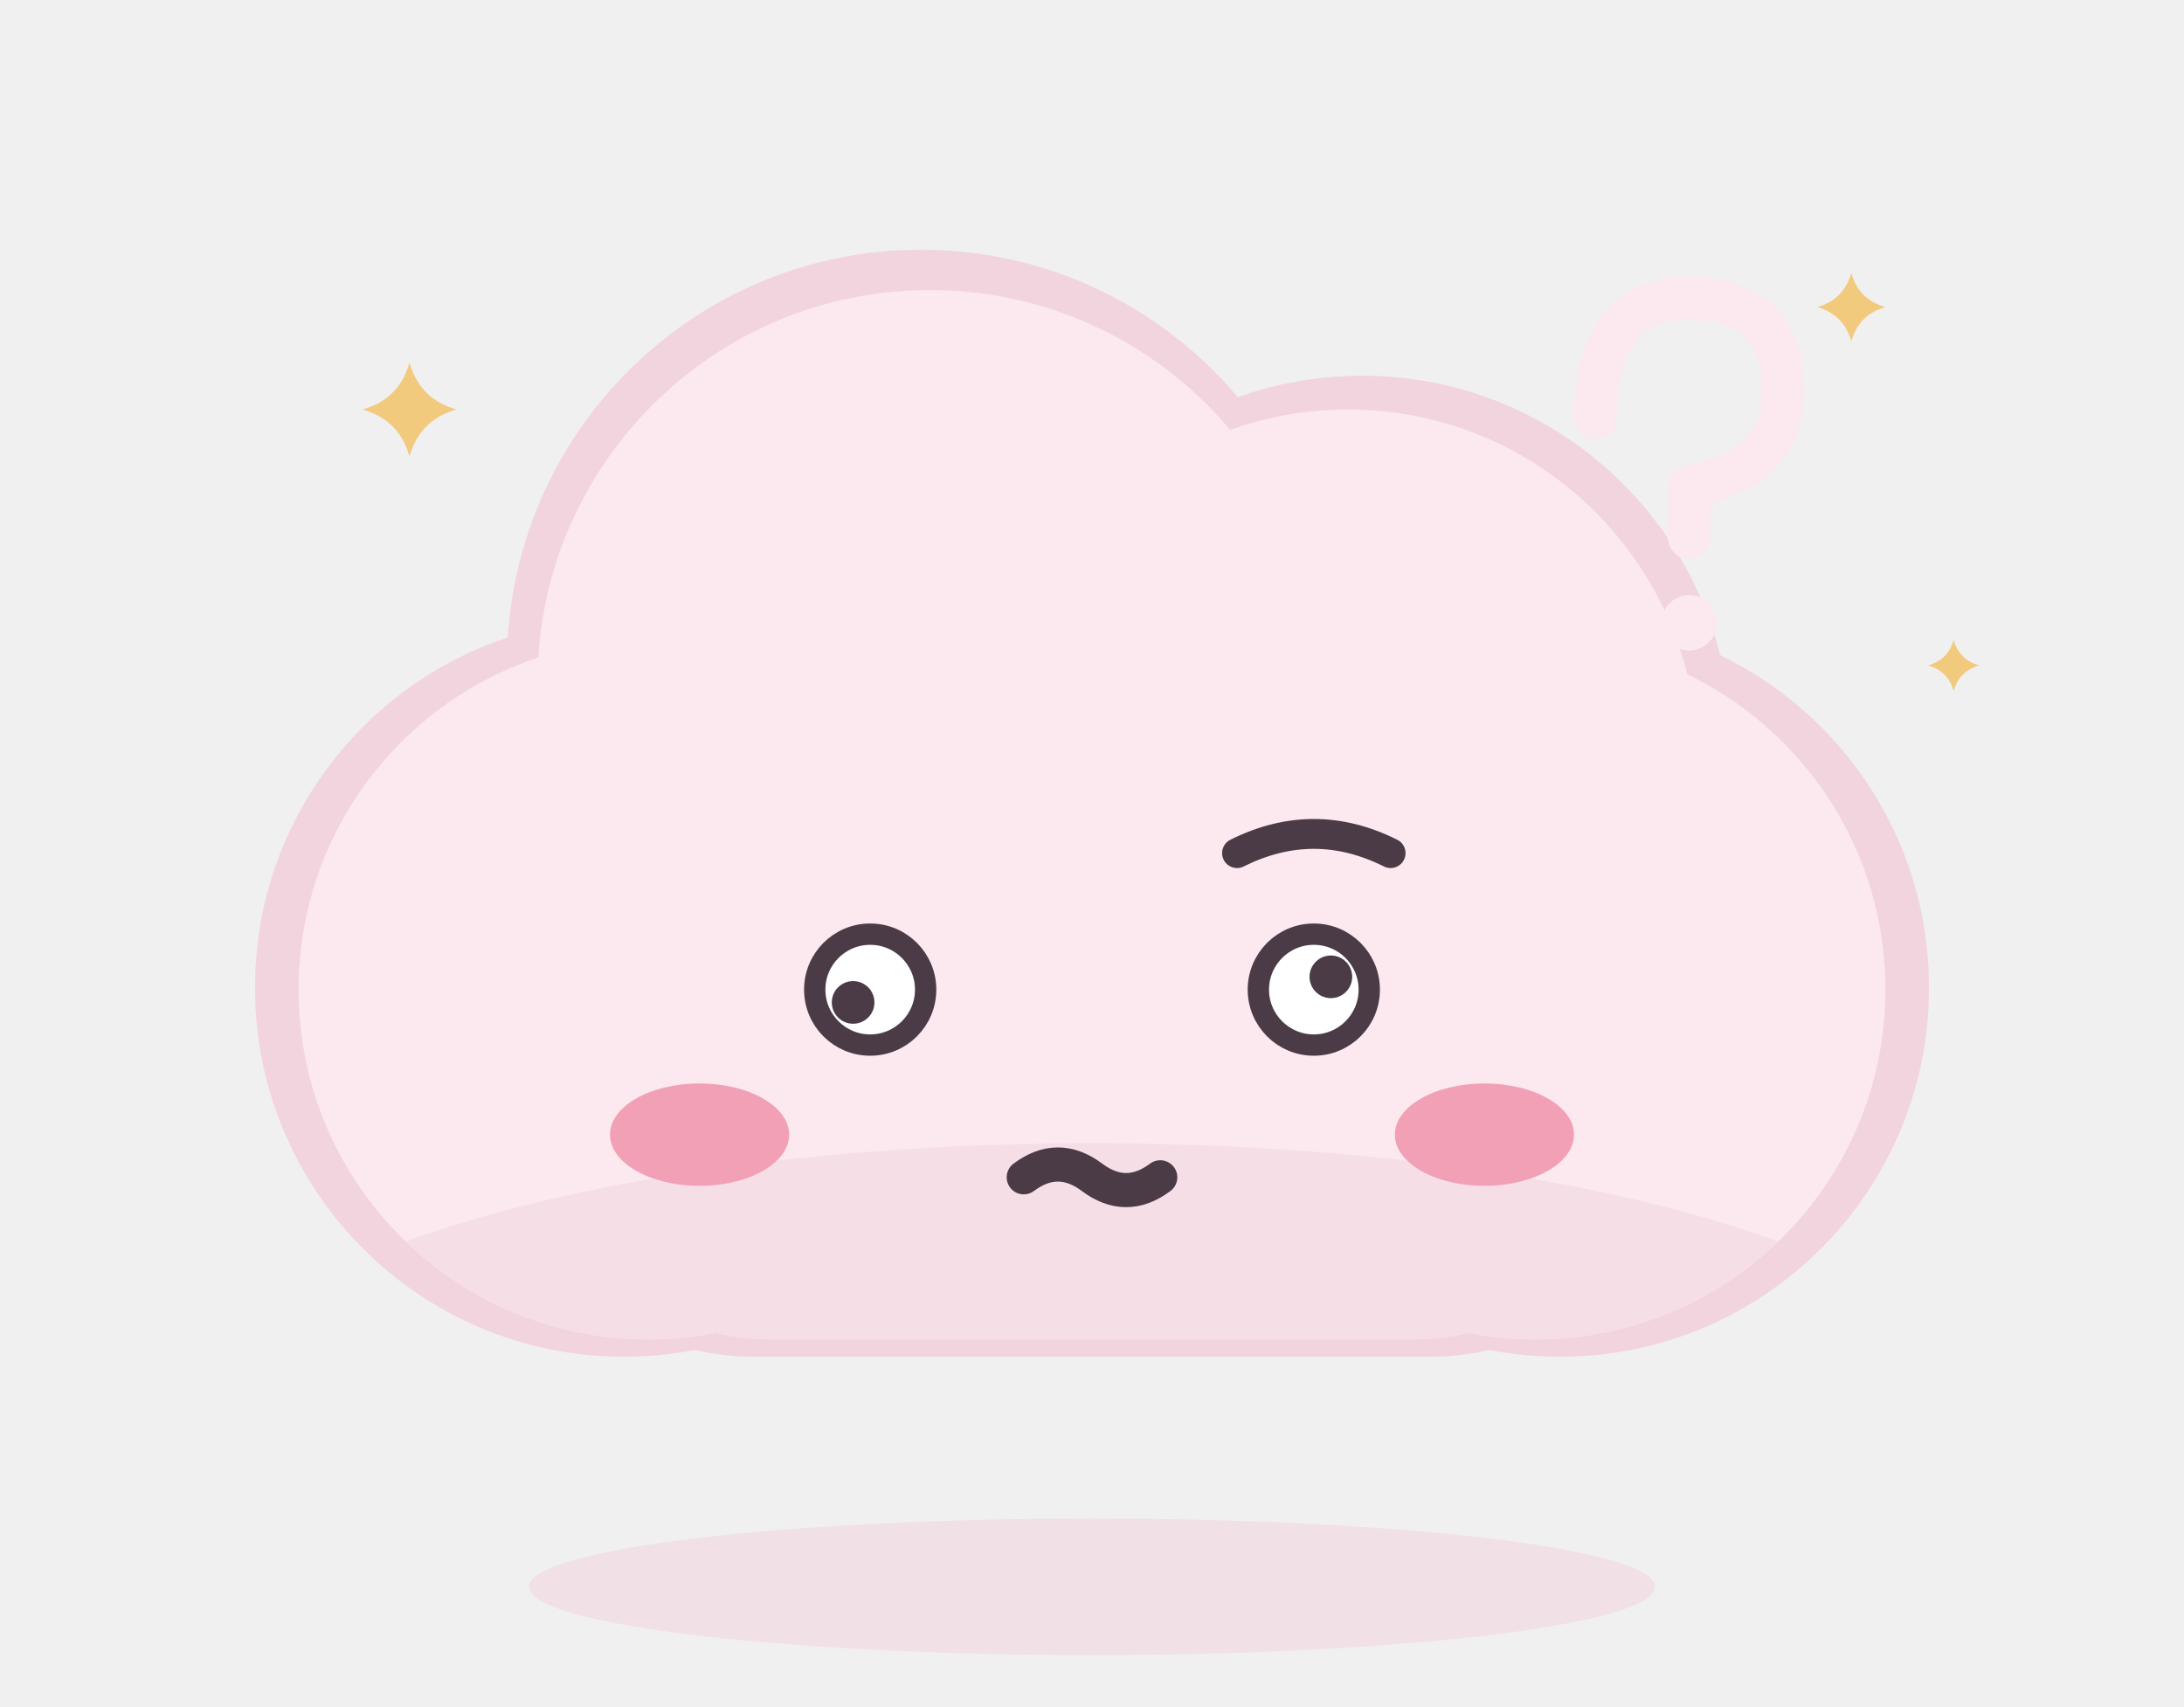
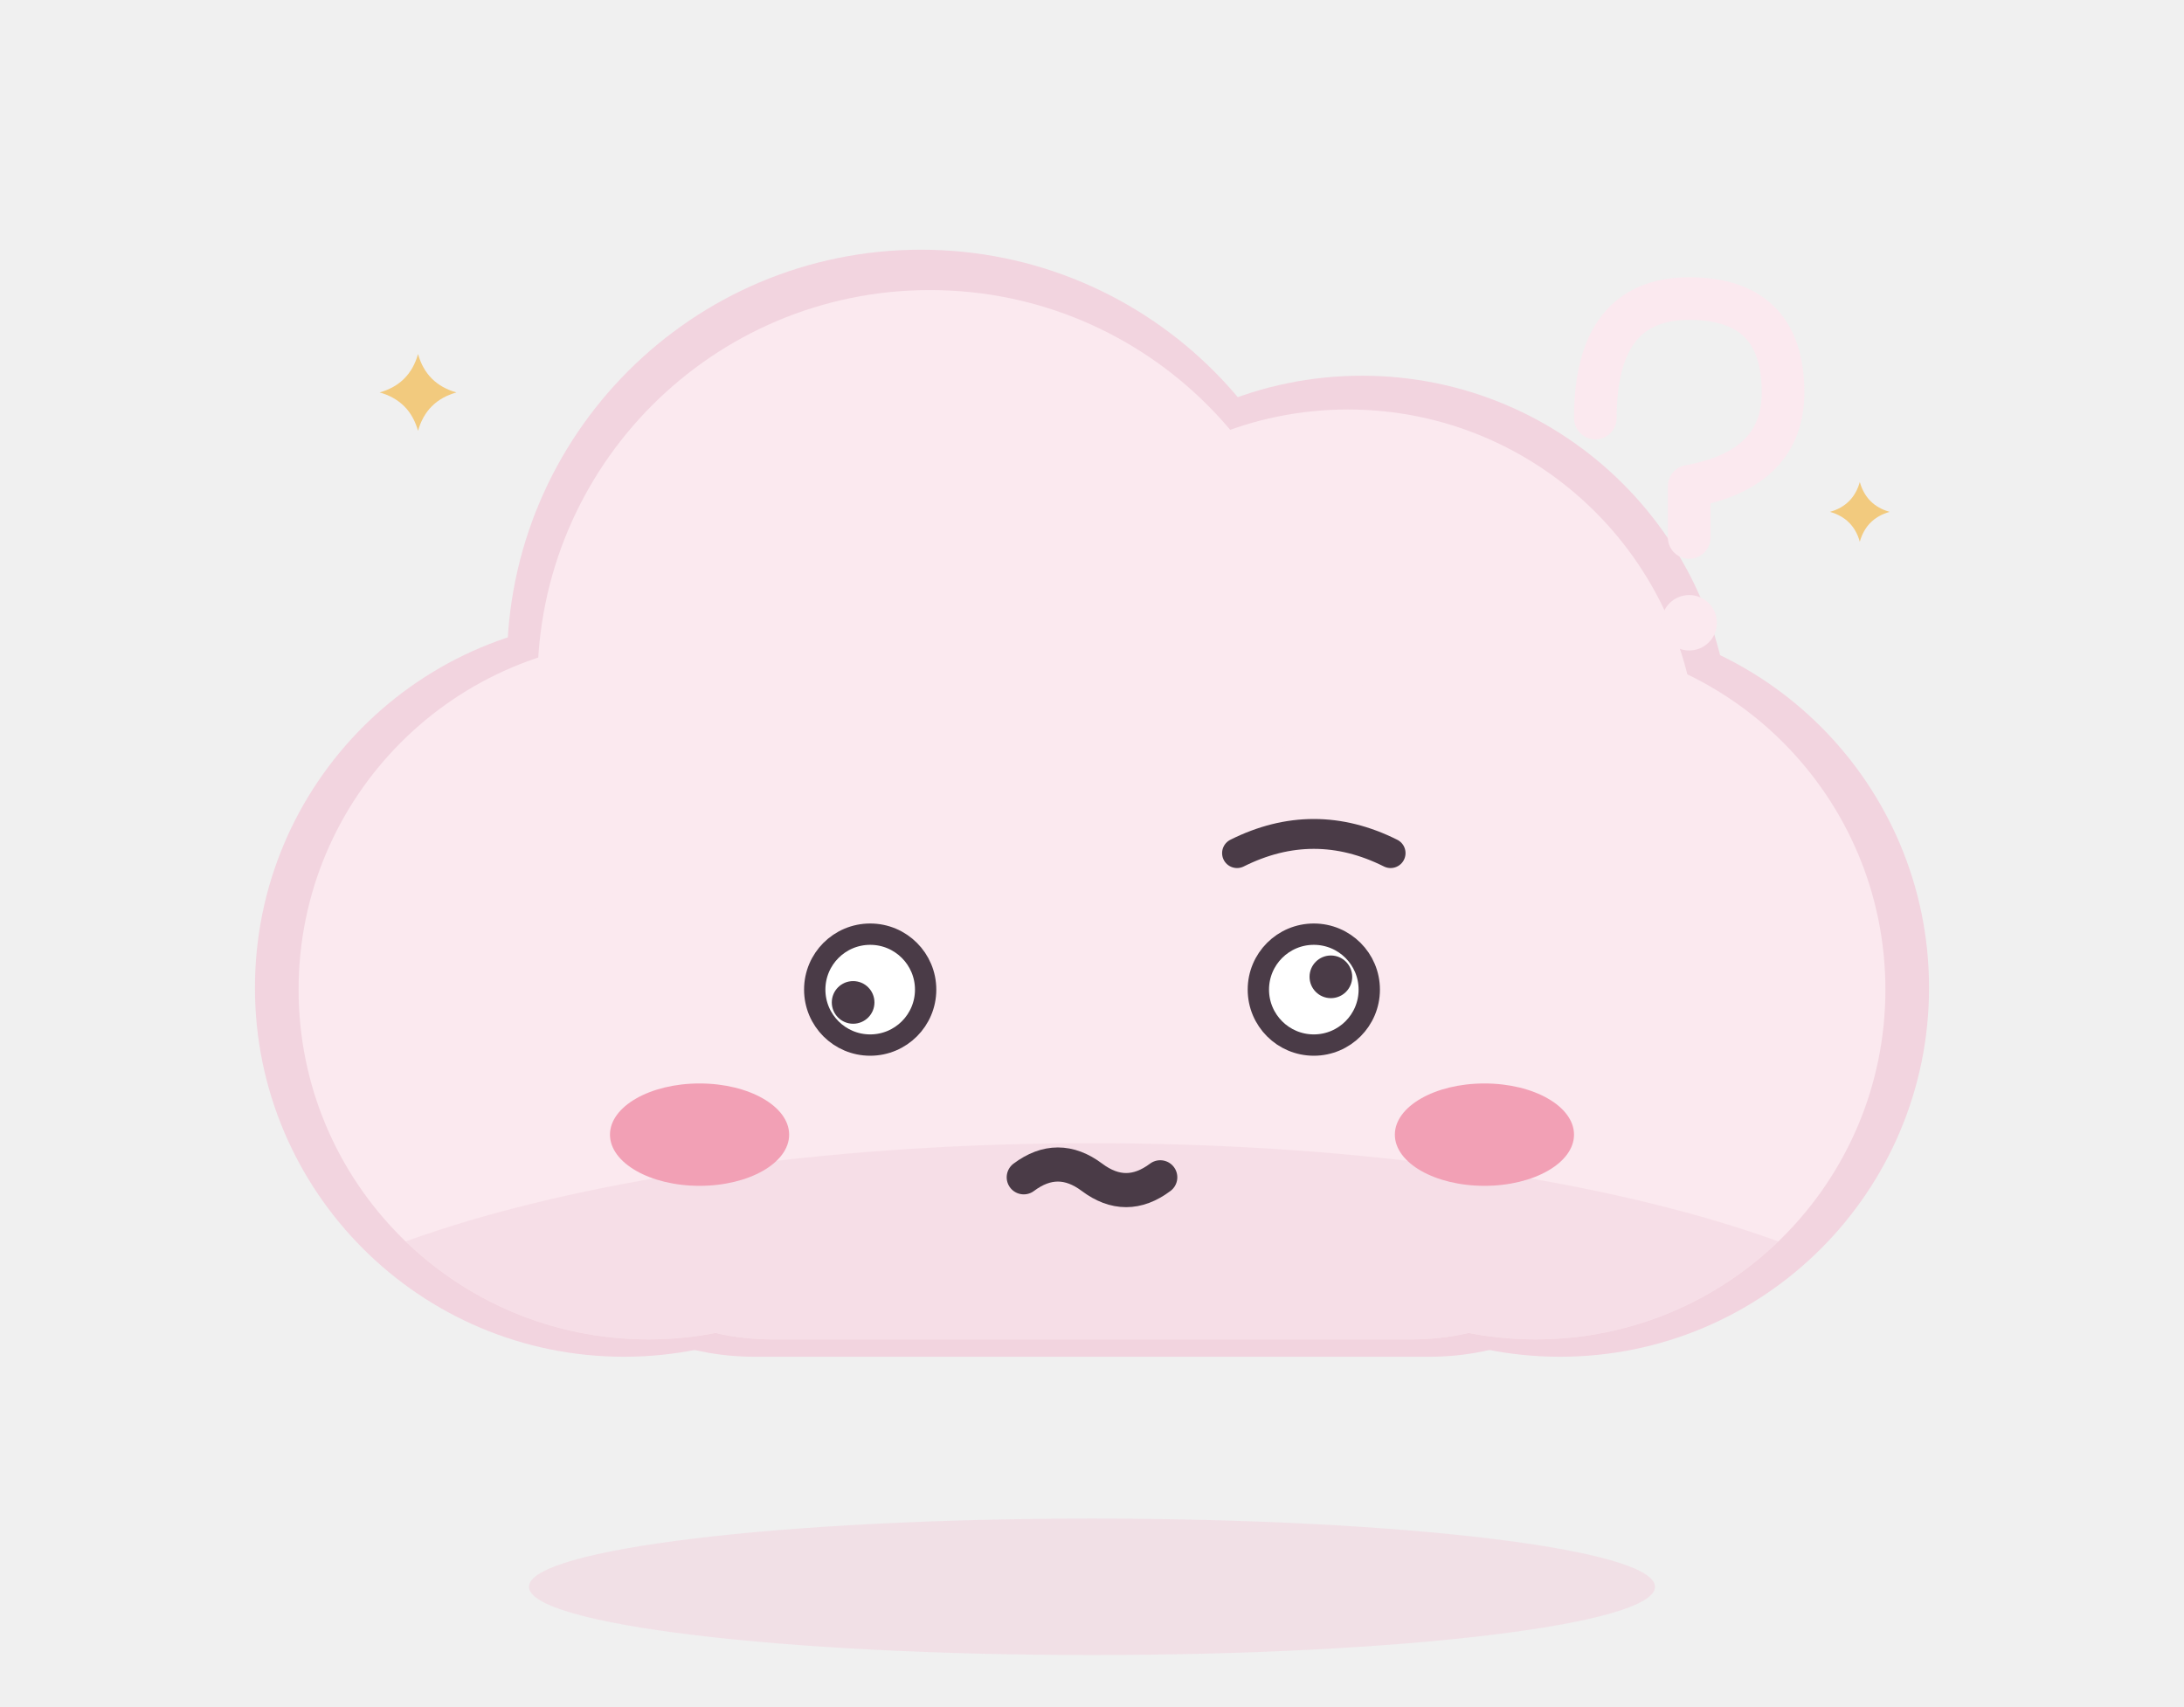
<svg xmlns="http://www.w3.org/2000/svg" viewBox="0 0 512 400">
  <defs>
    <clipPath id="corps">
      <circle cx="152" cy="232" r="82" />
      <circle cx="218" cy="160" r="92" />
      <circle cx="316" cy="178" r="82" />
      <circle cx="360" cy="232" r="82" />
      <rect x="122" y="196" width="268" height="118" rx="59" />
    </clipPath>
  </defs>
  <ellipse cx="256" cy="372" rx="132" ry="16" fill="#F2D4DF" opacity="0.55" />
  <g transform="translate(256 240) scale(1.055) translate(-256 -240)">
    <circle cx="152" cy="232" r="82" fill="#F2D4DF" />
    <circle cx="218" cy="160" r="92" fill="#F2D4DF" />
    <circle cx="316" cy="178" r="82" fill="#F2D4DF" />
    <circle cx="360" cy="232" r="82" fill="#F2D4DF" />
    <rect x="122" y="196" width="268" height="118" rx="59" fill="#F2D4DF" />
  </g>
  <circle cx="152" cy="232" r="82" fill="#FBE9EF" />
  <circle cx="218" cy="160" r="92" fill="#FBE9EF" />
  <circle cx="316" cy="178" r="82" fill="#FBE9EF" />
  <circle cx="360" cy="232" r="82" fill="#FBE9EF" />
  <rect x="122" y="196" width="268" height="118" rx="59" fill="#FBE9EF" />
  <ellipse cx="256" cy="334" rx="212" ry="66" fill="#F2D4DF" opacity="0.5" clip-path="url(#corps)" />
  <ellipse cx="164" cy="266" rx="21" ry="12" fill="#F2A0B5" />
  <ellipse cx="348" cy="266" rx="21" ry="12" fill="#F2A0B5" />
  <path d="M 290 200 Q 308 191 326 200" stroke="#4A3B47" stroke-width="7" stroke-linecap="round" stroke-linejoin="round" fill="none" />
  <circle cx="204" cy="232" r="13" fill="#FFFFFF" stroke="#4A3B47" stroke-width="5" />
  <circle cx="200" cy="235" r="5" fill="#4A3B47" />
  <circle cx="308" cy="232" r="13" fill="#FFFFFF" stroke="#4A3B47" stroke-width="5" />
  <circle cx="312" cy="229" r="5" fill="#4A3B47" />
  <path d="M 240 276 Q 248 270 256 276 Q 264 282 272 276" stroke="#4A3B47" stroke-width="8" stroke-linecap="round" stroke-linejoin="round" fill="none" />
  <path d="M 374 98 Q 374 70 396 70 Q 418 70 418 92 Q 418 110 396 114 L 396 126" stroke="#FBE9EF" stroke-width="10" stroke-linecap="round" stroke-linejoin="round" fill="none" />
  <circle cx="396" cy="146" r="6.5" fill="#FBE9EF" />
-   <path d="M 96 85 Q 98.42 93.58 107 96 Q 98.42 98.42 96 107 Q 93.58 98.42 85 96 Q 93.58 93.58 96 85 Z" fill="#F2C879" opacity="0.95" />
-   <path d="M 434 64 Q 435.76 70.24 442 72 Q 435.76 73.76 434 80 Q 432.24 73.76 426 72 Q 432.24 70.24 434 64 Z" fill="#F2C879" opacity="0.95" />
-   <path d="M 458 150 Q 459.32 154.68 464 156 Q 459.32 157.32 458 162 Q 456.68 157.32 452 156 Q 456.68 154.68 458 150 Z" fill="#F2C879" opacity="0.95" />
+   <path d="M 98 83 Q 99.98 90.02 107 92 Q 99.98 93.98 98 101 Q 96.02 93.98 89 92 Q 96.02 90.02 98 83 Z" fill="#F2C879" opacity="0.95" />
+   <path d="M 436 113 Q 437.54 118.46 443 120 Q 437.54 121.54 436 127 Q 434.46 121.54 429 120 Q 434.46 118.46 436 113 Z" fill="#F2C879" opacity="0.95" />
</svg>
